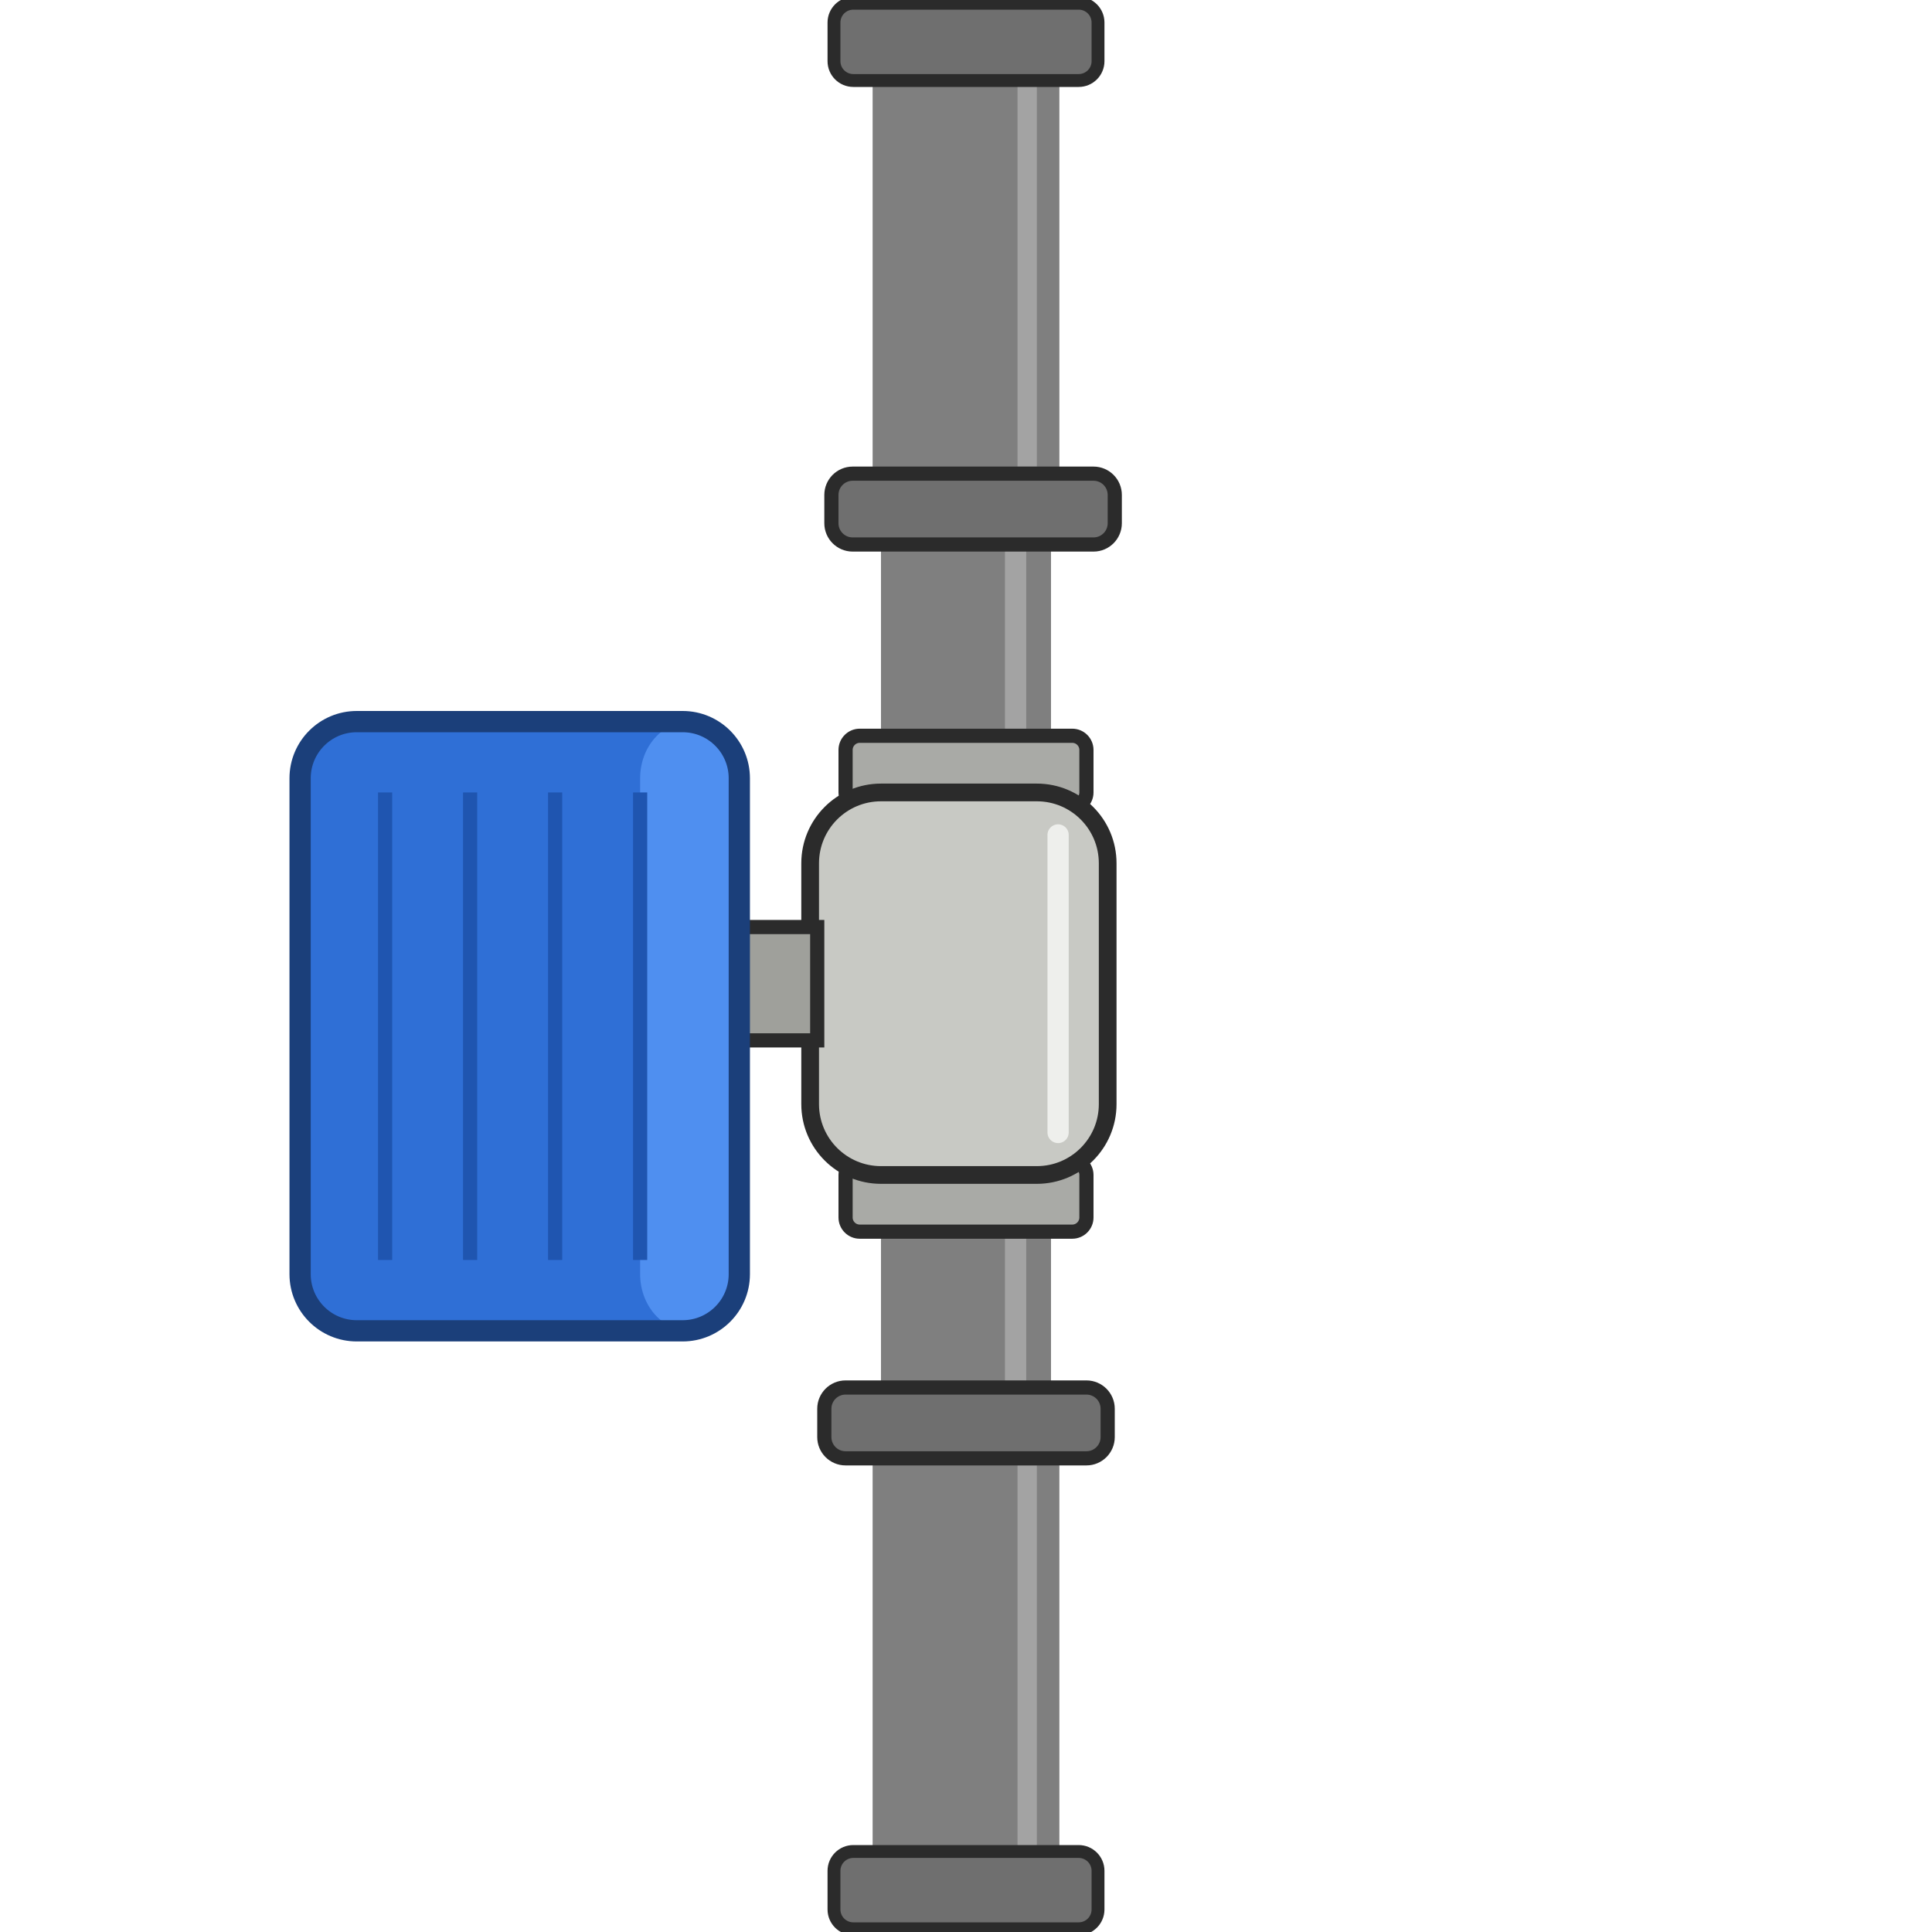
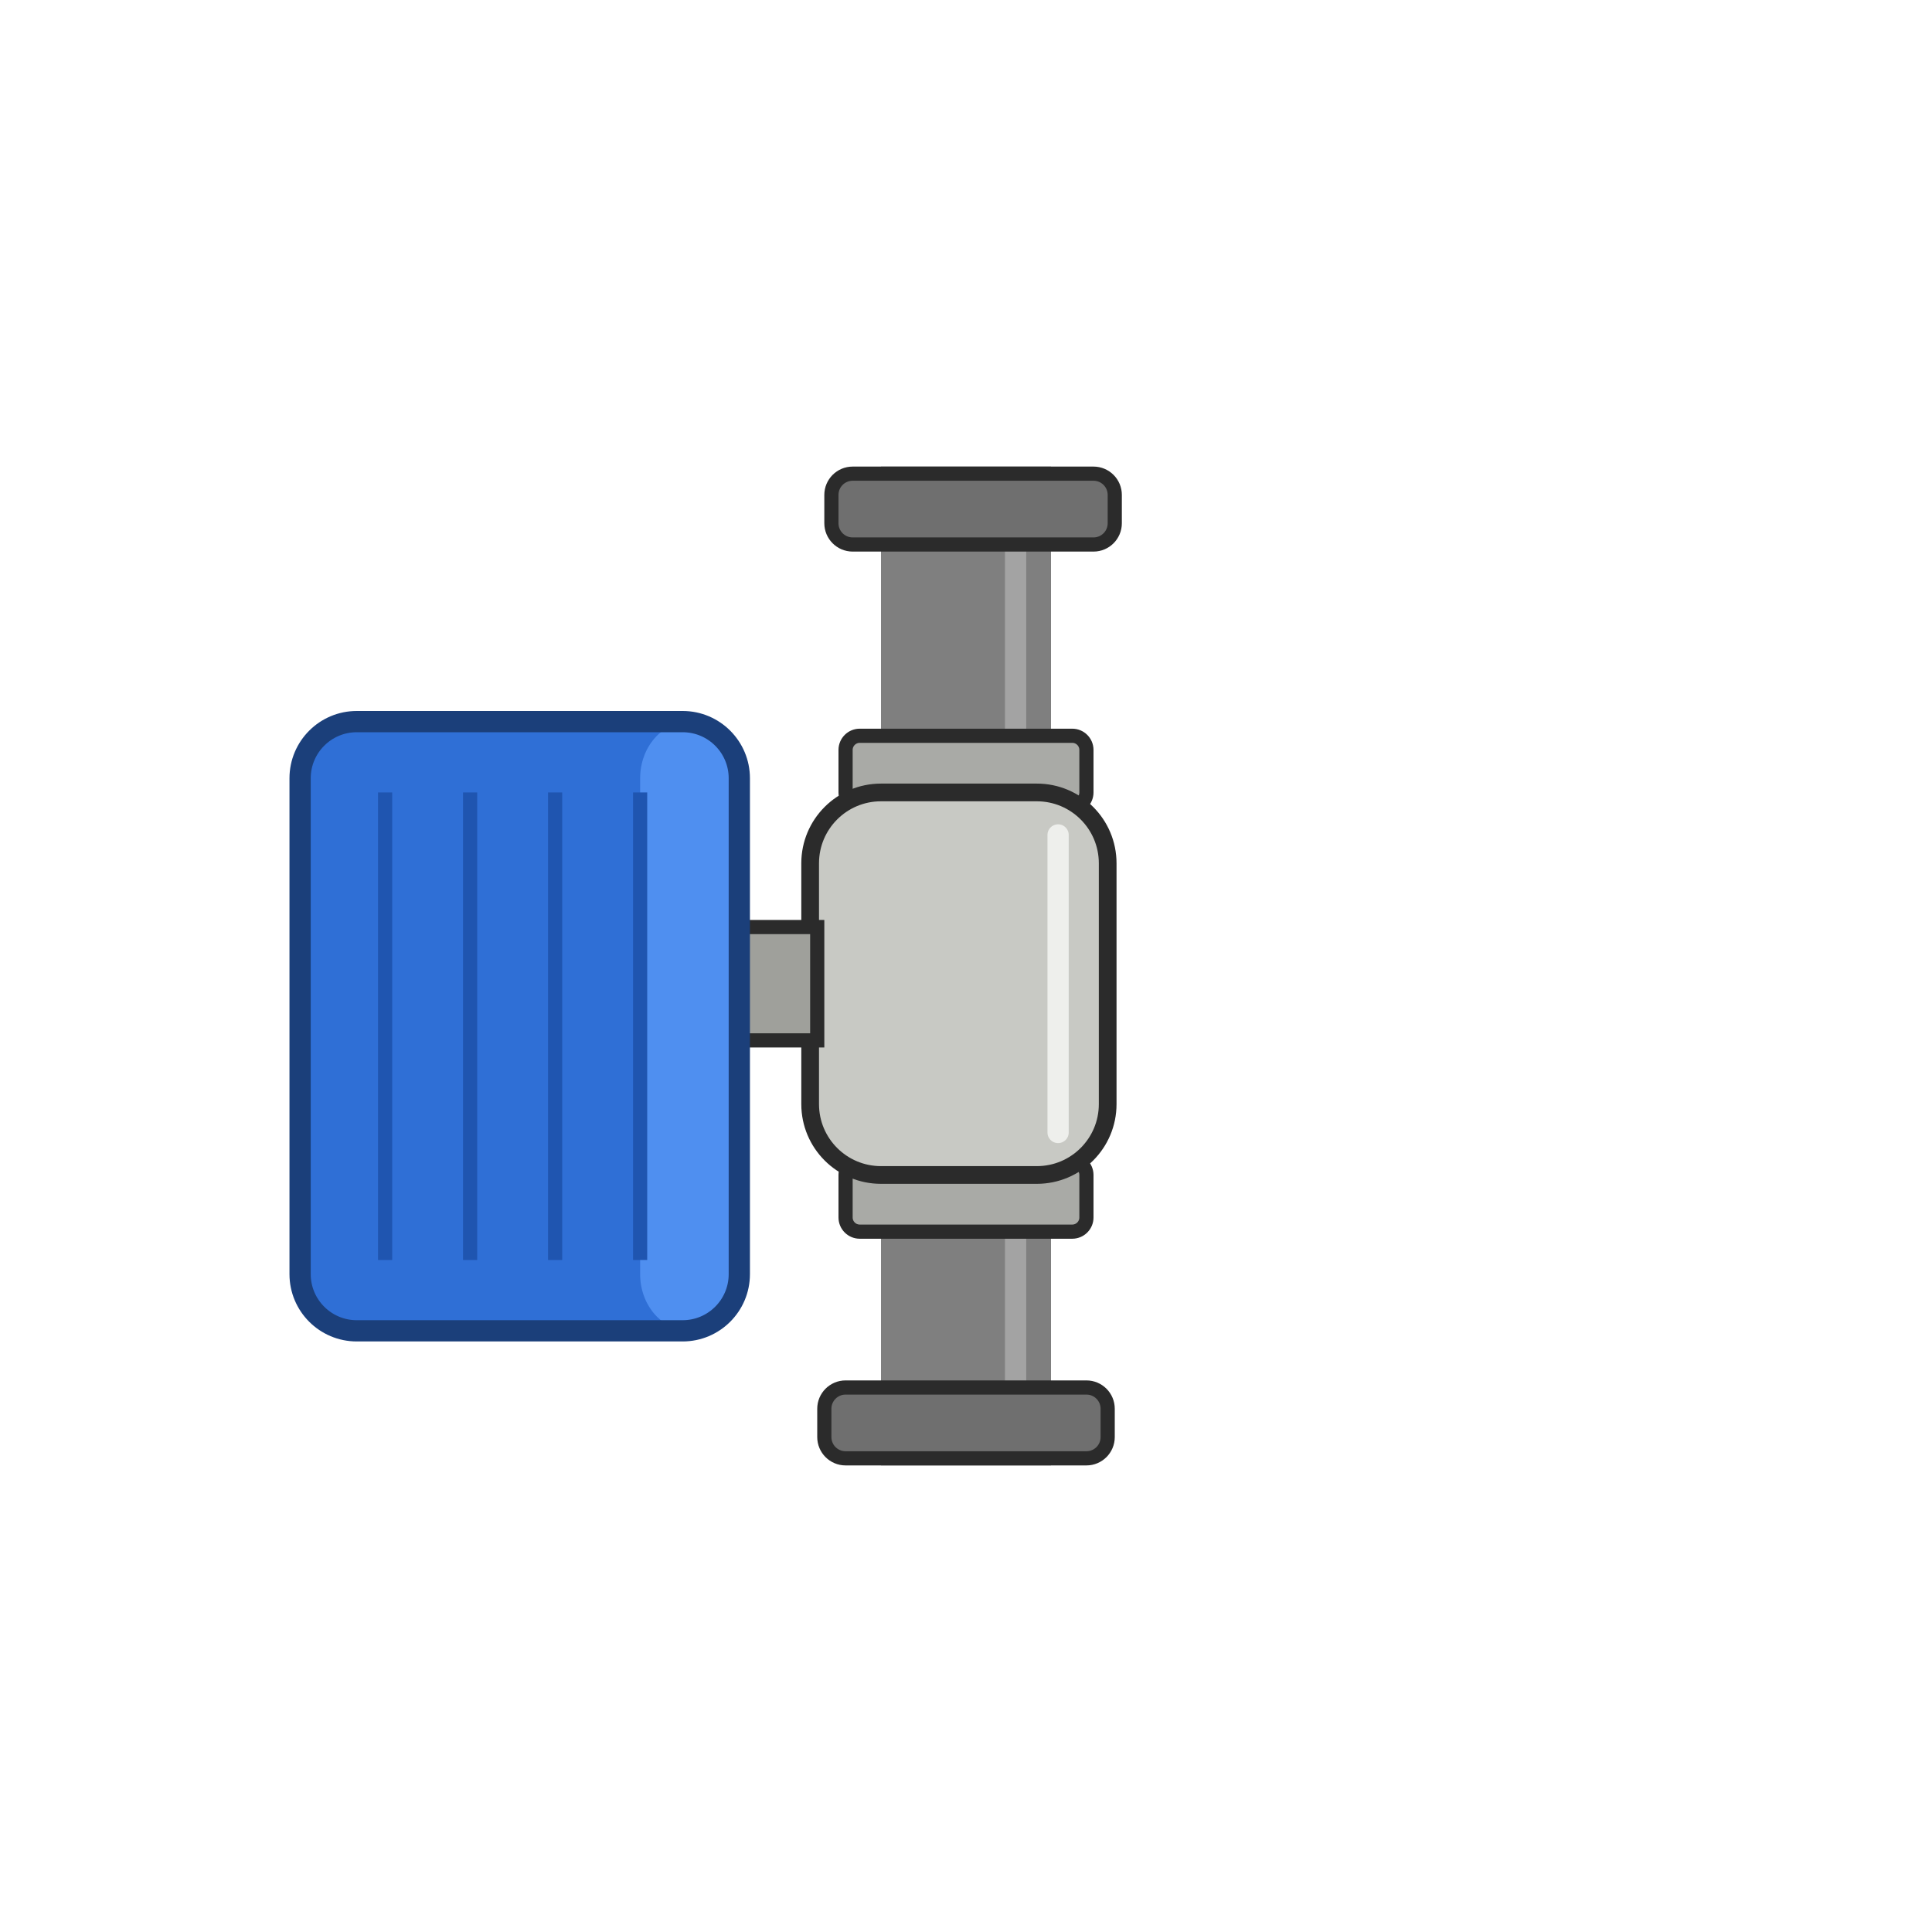
<svg xmlns="http://www.w3.org/2000/svg" viewBox="0 0 300 300" data-valve-standard="1">
  <g transform="translate(300 0) scale(-1 1)">
-     <rect x="135.5" y="0" width="29" height="73.45" fill="#7f7f7f" />
-     <path d="M140.5 0 V73.45" stroke="#a3a3a3" stroke-width="3" />
-     <rect x="129.5" y="0.5" width="41" height="12" rx="3" fill="#6f6f6f" stroke="#2b2b2b" stroke-width="2" />
-     <rect x="135.5" y="226.55" width="29" height="73.45" fill="#7f7f7f" />
-     <path d="M140.5 226.55 V300.0" stroke="#a3a3a3" stroke-width="3" />
-     <rect x="129.5" y="287.5" width="41" height="12" rx="3" fill="#6f6f6f" stroke="#2b2b2b" stroke-width="2" />
    <g transform="translate(125.8 72.45) scale(1.1)">
      <rect x="10" y="0" width="24" height="141" fill="#7f7f7f" />
      <path d="M15 2 V139" stroke="#a3a3a3" stroke-width="3" />
      <rect x="1" y="1" width="40" height="10" rx="3" fill="#6f6f6f" stroke="#2b2b2b" stroke-width="2" />
      <rect x="2" y="130" width="40" height="10" rx="3" fill="#6f6f6f" stroke="#2b2b2b" stroke-width="2" />
      <rect x="5" y="38" width="34" height="10" rx="2" fill="#a9aaa6" stroke="#2b2b2b" stroke-width="2" />
      <rect x="5" y="98" width="34" height="10" rx="2" fill="#a9aaa6" stroke="#2b2b2b" stroke-width="2" />
      <rect x="2" y="46" width="42" height="54" rx="10" fill="#c8c9c4" stroke="#2b2b2b" stroke-width="2.5" />
      <path d="M9 52 V94" stroke="#eeefec" stroke-width="3" stroke-linecap="round" />
      <rect x="43" y="65" width="12" height="16" fill="#9fa09b" stroke="#2b2b2b" stroke-width="2" />
      <rect x="54" y="36" width="62" height="86" rx="8" fill="#2f6fd6" />
      <rect x="54" y="36" width="14" height="86" rx="8" fill="#4f8ff0" />
      <path d="M68 46 V112" stroke="#1f55b0" stroke-width="2" />
      <path d="M80 46 V112" stroke="#1f55b0" stroke-width="2" />
      <path d="M92 46 V112" stroke="#1f55b0" stroke-width="2" />
      <path d="M104 46 V112" stroke="#1f55b0" stroke-width="2" />
      <rect x="54" y="36" width="62" height="86" rx="8" fill="none" stroke="#1b3f7a" stroke-width="3" />
    </g>
  </g>
</svg>
